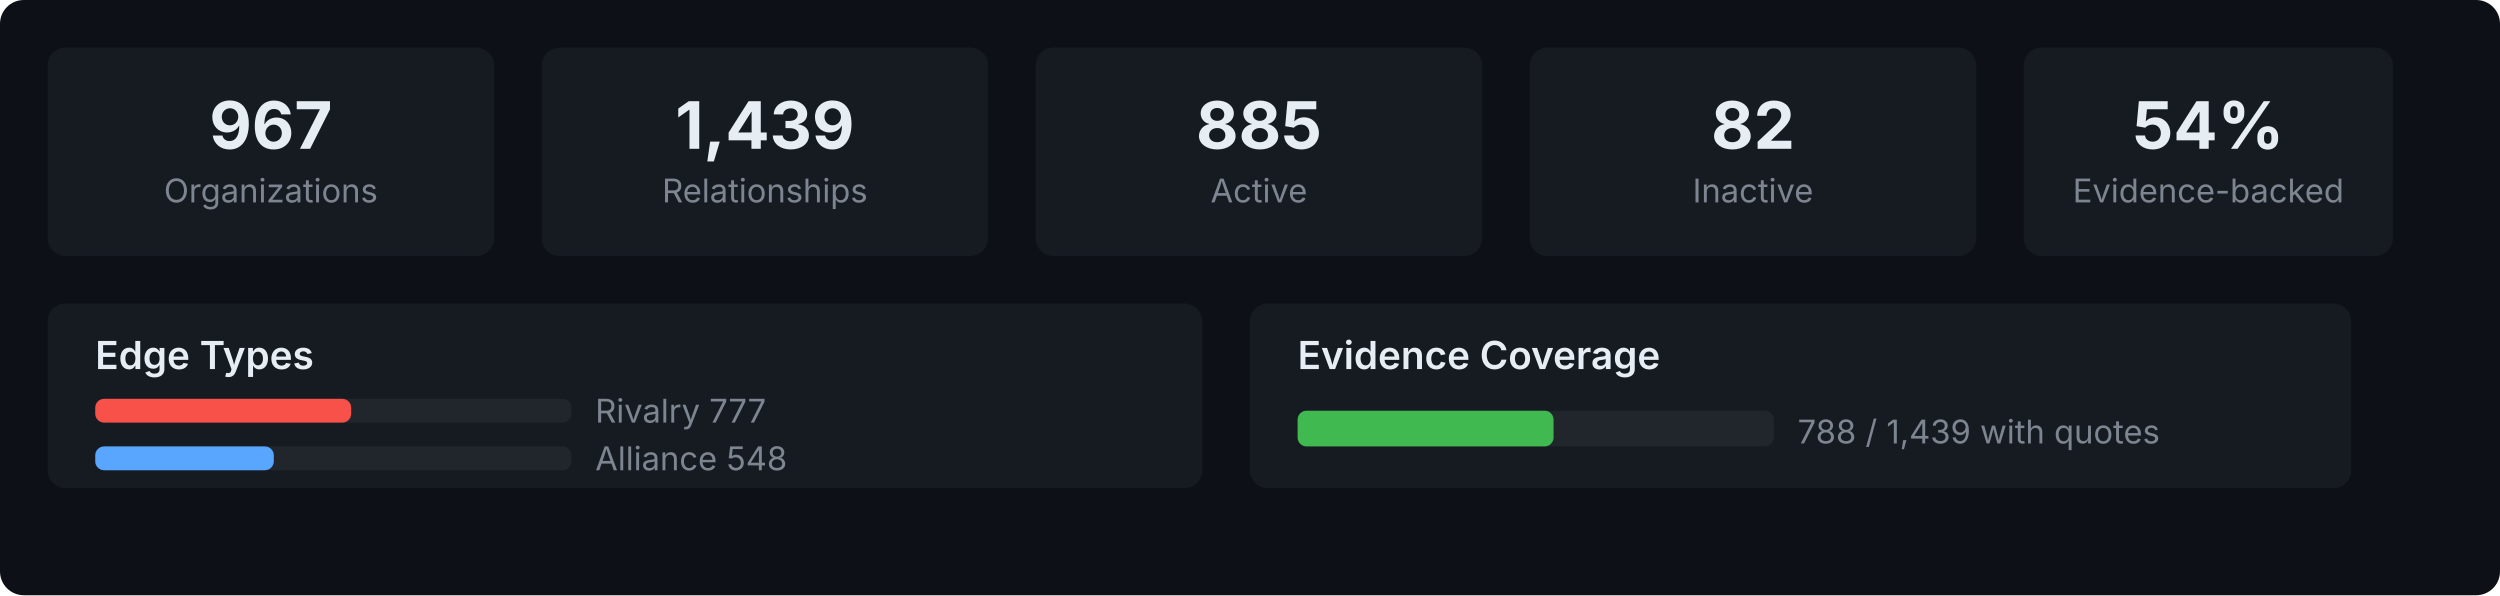
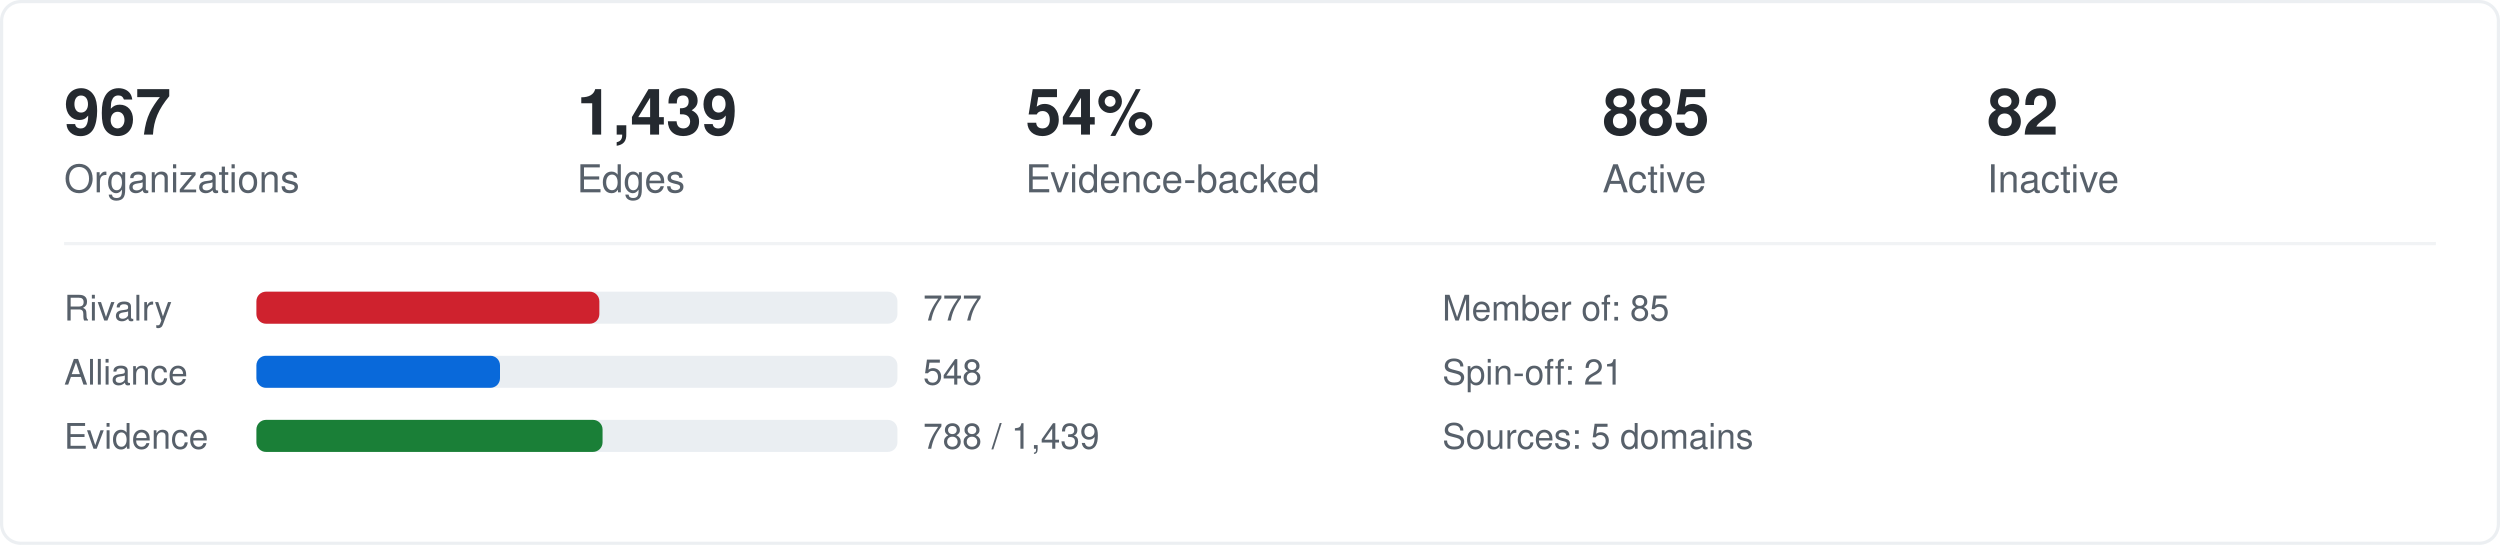
- <svg xmlns="http://www.w3.org/2000/svg" width="840" height="200" viewBox="0 0 840 200" fill="none">
+ <svg xmlns="http://www.w3.org/2000/svg" width="780" height="170" viewBox="0 0 780 170" fill="none">
  <style>
-     .bg { fill: #0d1117; rx: 8; }
-     .card { fill: #161b22; rx: 6; }
-     .title { fill: #e6edf3; font: 600 13px -apple-system, BlinkMacSystemFont, 'Segoe UI', sans-serif; }
-     .value { fill: #e6edf3; font: 700 22px -apple-system, BlinkMacSystemFont, 'Segoe UI', sans-serif; }
-     .label { fill: #7d8590; font: 400 11px -apple-system, BlinkMacSystemFont, 'Segoe UI', sans-serif; }
-     .bar-bg { fill: #21262d; rx: 3; }
-     .bar-evidence { fill: #3fb950; rx: 3; }
-     .bar-rivalry { fill: #f85149; rx: 3; }
-     .bar-alliance { fill: #58a6ff; rx: 3; }
+     .label { font: 400 12px -apple-system,BlinkMacSystemFont,"Segoe UI",Helvetica,Arial,sans-serif; fill: #57606a; }
+     .value { font: 600 20px -apple-system,BlinkMacSystemFont,"Segoe UI",Helvetica,Arial,sans-serif; fill: #24292f; }
+     .small { font: 400 11px -apple-system,BlinkMacSystemFont,"Segoe UI",Helvetica,Arial,sans-serif; fill: #57606a; }
+     .bar-bg { fill: #eaeef2; rx: 3; }
+     .bar-red { fill: #cf222e; rx: 3; }
+     .bar-blue { fill: #0969da; rx: 3; }
+     .bar-green { fill: #1a7f37; rx: 3; }
+     @media (prefers-color-scheme: dark) {
+       .label { fill: #7d8590; }
+       .value { fill: #e6edf3; }
+       .small { fill: #7d8590; }
+       .bar-bg { fill: #21262d; }
+     }
  </style>
-   <rect class="bg" width="840" height="200" viewBox="0 0 840 200" />
-   <rect class="card" x="16" y="16" width="150" height="70" />
-   <text class="value" x="91" y="50" text-anchor="middle">967</text>
-   <text class="label" x="91" y="68" text-anchor="middle">Organizations</text>
-   <rect class="card" x="182" y="16" width="150" height="70" />
-   <text class="value" x="257" y="50" text-anchor="middle">1,439</text>
-   <text class="label" x="257" y="68" text-anchor="middle">Relationships</text>
-   <rect class="card" x="348" y="16" width="150" height="70" />
-   <text class="value" x="423" y="50" text-anchor="middle">885</text>
-   <text class="label" x="423" y="68" text-anchor="middle">Active</text>
-   <rect class="card" x="514" y="16" width="150" height="70" />
-   <text class="value" x="589" y="50" text-anchor="middle">82</text>
-   <text class="label" x="589" y="68" text-anchor="middle">Inactive</text>
-   <rect class="card" x="680" y="16" width="124" height="70" />
-   <text class="value" x="742" y="50" text-anchor="middle">54%</text>
-   <text class="label" x="742" y="68" text-anchor="middle">Evidence-backed</text>
-   <rect class="card" x="16" y="102" width="388" height="62" />
-   <text class="title" x="32" y="124">Edge Types</text>
-   <rect class="bar-bg" x="32" y="134" width="160" height="8" />
-   <rect class="bar-rivalry" x="32" y="134" width="86" height="8" />
-   <text class="label" x="200" y="142">Rivalry 777</text>
-   <rect class="bar-bg" x="32" y="150" width="160" height="8" />
-   <rect class="bar-alliance" x="32" y="150" width="60" height="8" />
-   <text class="label" x="200" y="158">Alliance 548</text>
-   <rect class="card" x="420" y="102" width="370" height="62" />
-   <text class="title" x="436" y="124">Evidence Coverage</text>
-   <rect class="bar-bg" x="436" y="138" width="160" height="12" />
-   <rect class="bar-evidence" x="436" y="138" width="86" height="12" />
-   <text class="label" x="604" y="149">788 / 1,439 with quotes</text>
+   <rect x="0.5" y="0.5" width="779" height="169" rx="6" stroke="#d0d7de" stroke-opacity="0.4" />
+   <text class="value" x="20" y="42">967</text>
+   <text class="label" x="20" y="60">Organizations</text>
+   <text class="value" x="180" y="42">1,439</text>
+   <text class="label" x="180" y="60">Edges</text>
+   <text class="value" x="320" y="42">54%</text>
+   <text class="label" x="320" y="60">Evidence-backed</text>
+   <text class="value" x="500" y="42">885</text>
+   <text class="label" x="500" y="60">Active</text>
+   <text class="value" x="620" y="42">82</text>
+   <text class="label" x="620" y="60">Inactive</text>
+   <line x1="20" y1="76" x2="760" y2="76" stroke="#d0d7de" stroke-opacity="0.3" />
+   <text class="small" x="20" y="100">Rivalry</text>
+   <rect class="bar-bg" x="80" y="91" width="200" height="10" />
+   <rect class="bar-red" x="80" y="91" width="107" height="10" />
+   <text class="small" x="288" y="100">777</text>
+   <text class="small" x="20" y="120">Alliance</text>
+   <rect class="bar-bg" x="80" y="111" width="200" height="10" />
+   <rect class="bar-blue" x="80" y="111" width="76" height="10" />
+   <text class="small" x="288" y="120">548</text>
+   <text class="small" x="20" y="140">Evidence</text>
+   <rect class="bar-bg" x="80" y="131" width="200" height="10" />
+   <rect class="bar-green" x="80" y="131" width="108" height="10" />
+   <text class="small" x="288" y="140">788 / 1,439</text>
+   <text class="small" x="450" y="100">Member of: 85</text>
+   <text class="small" x="450" y="120">Spin-off: 21</text>
+   <text class="small" x="450" y="140">Sources: 5 domains</text>
</svg>
